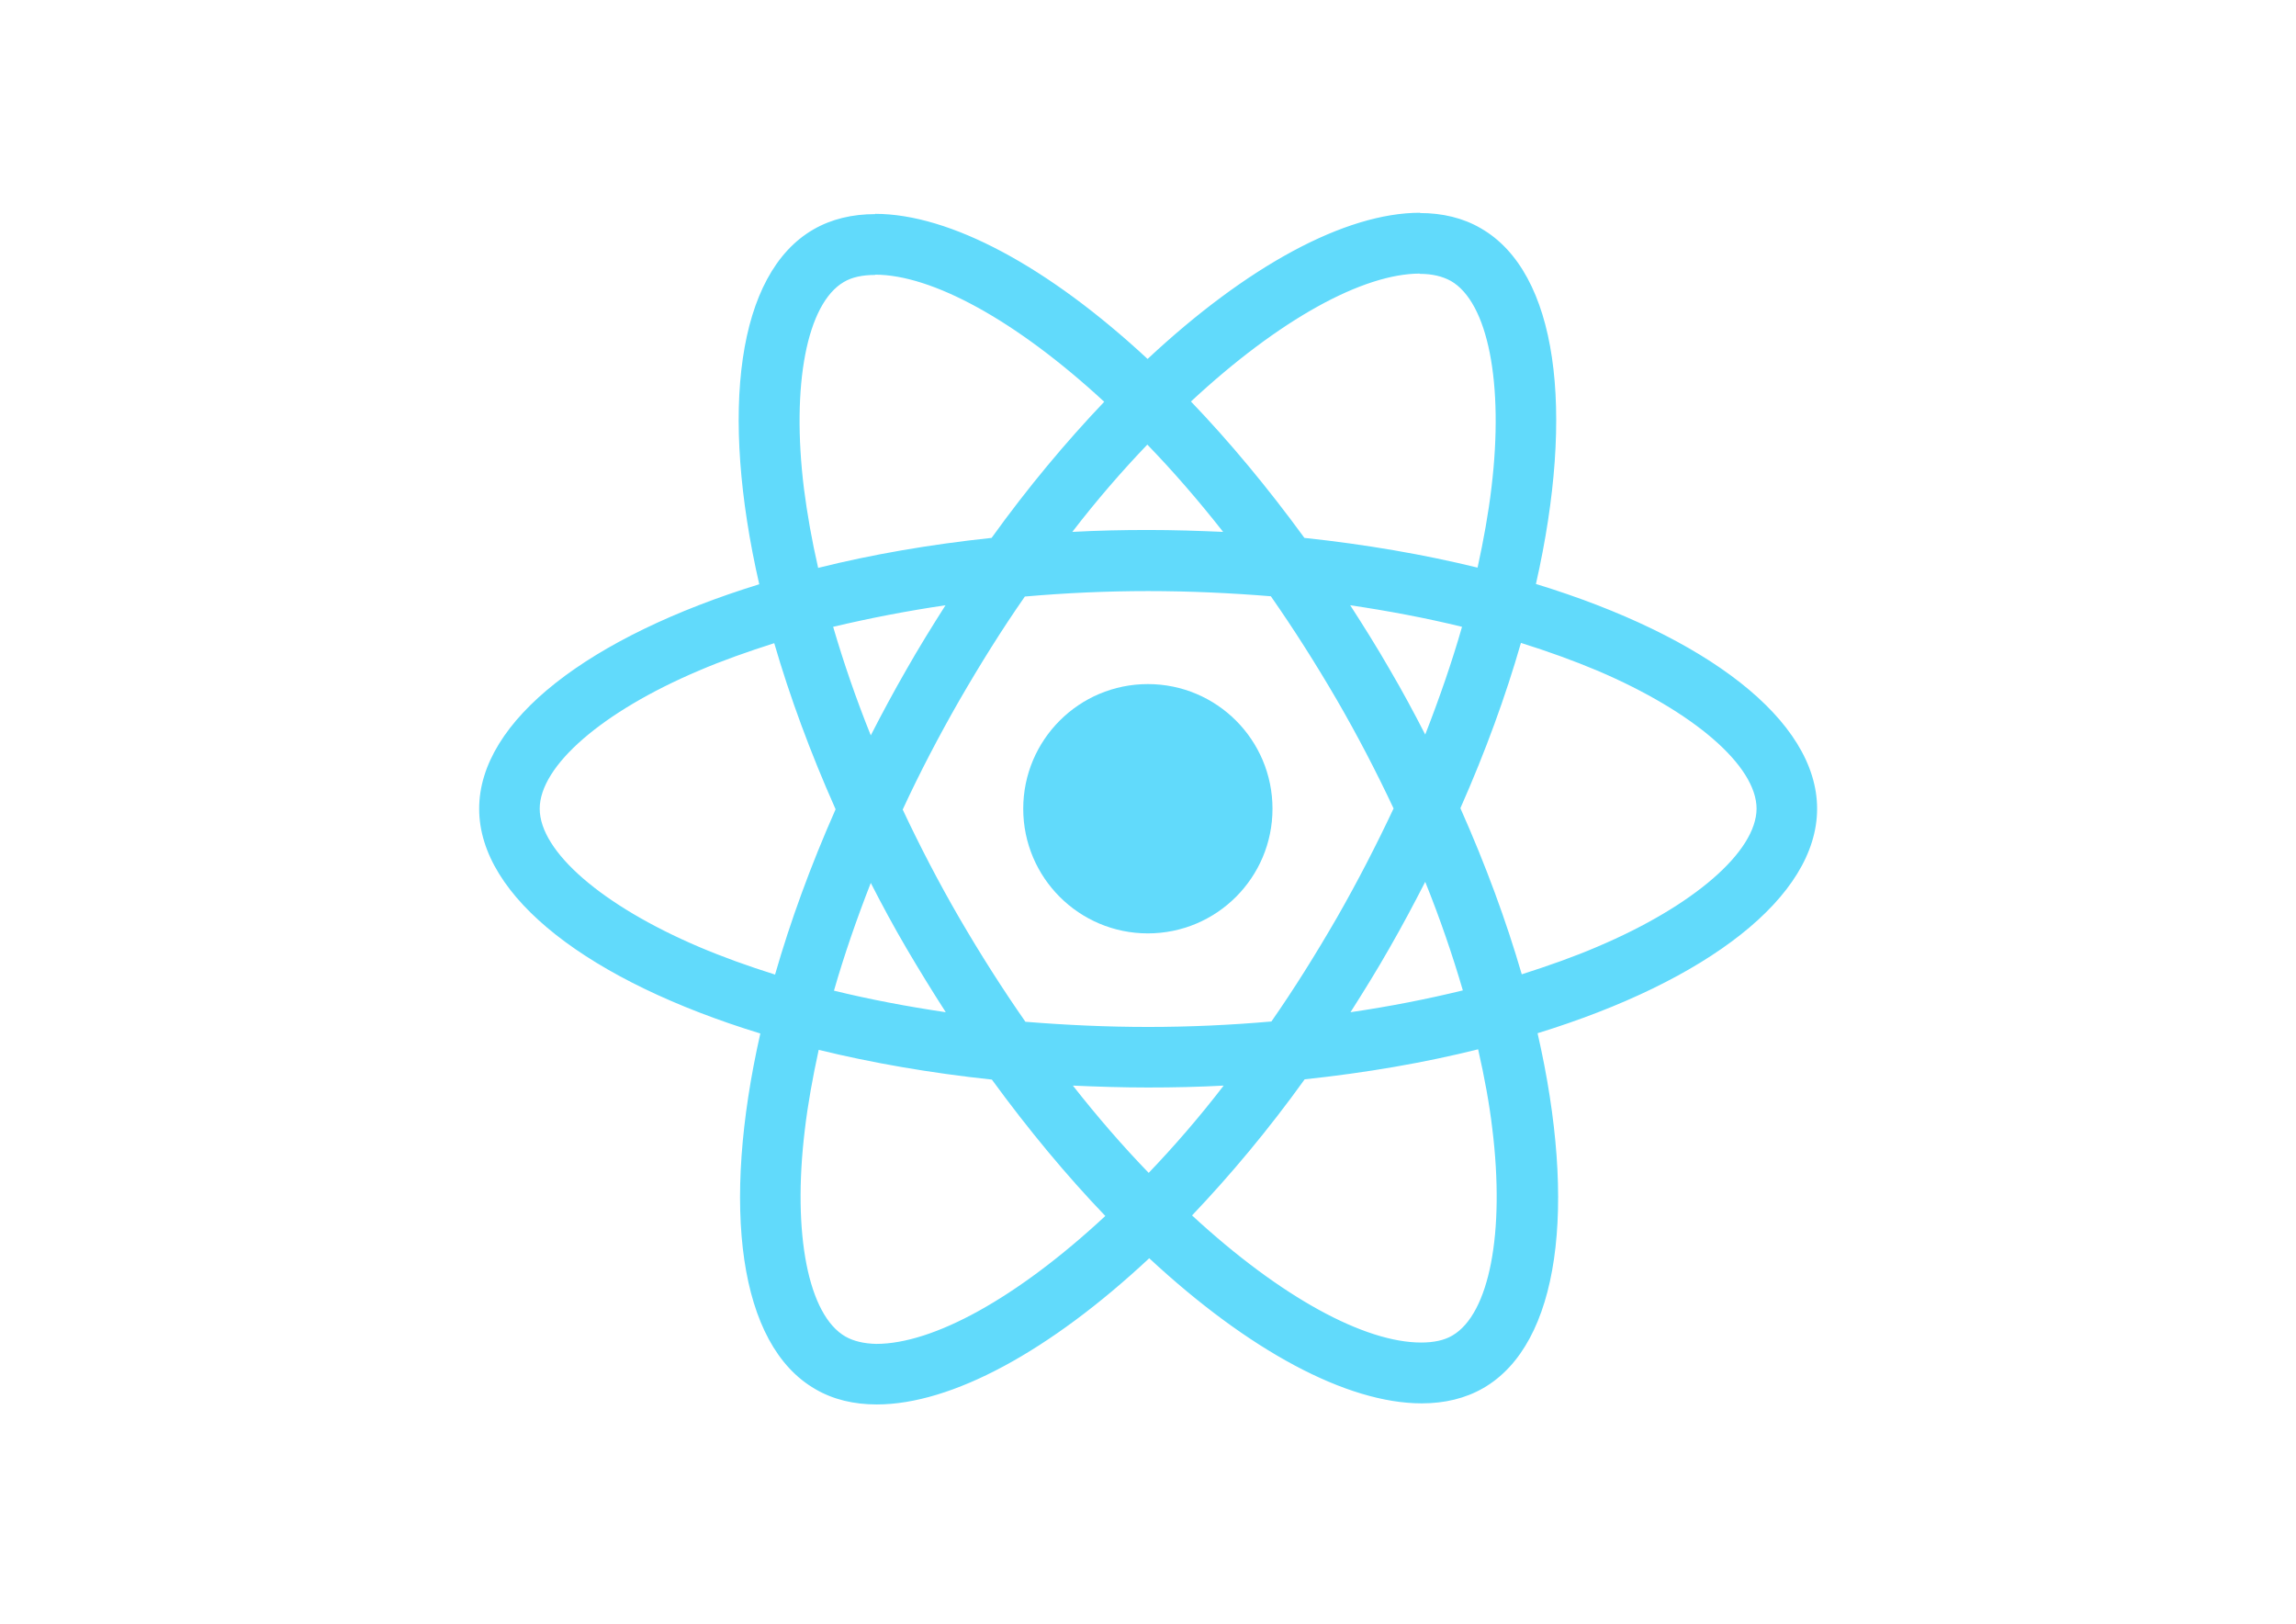
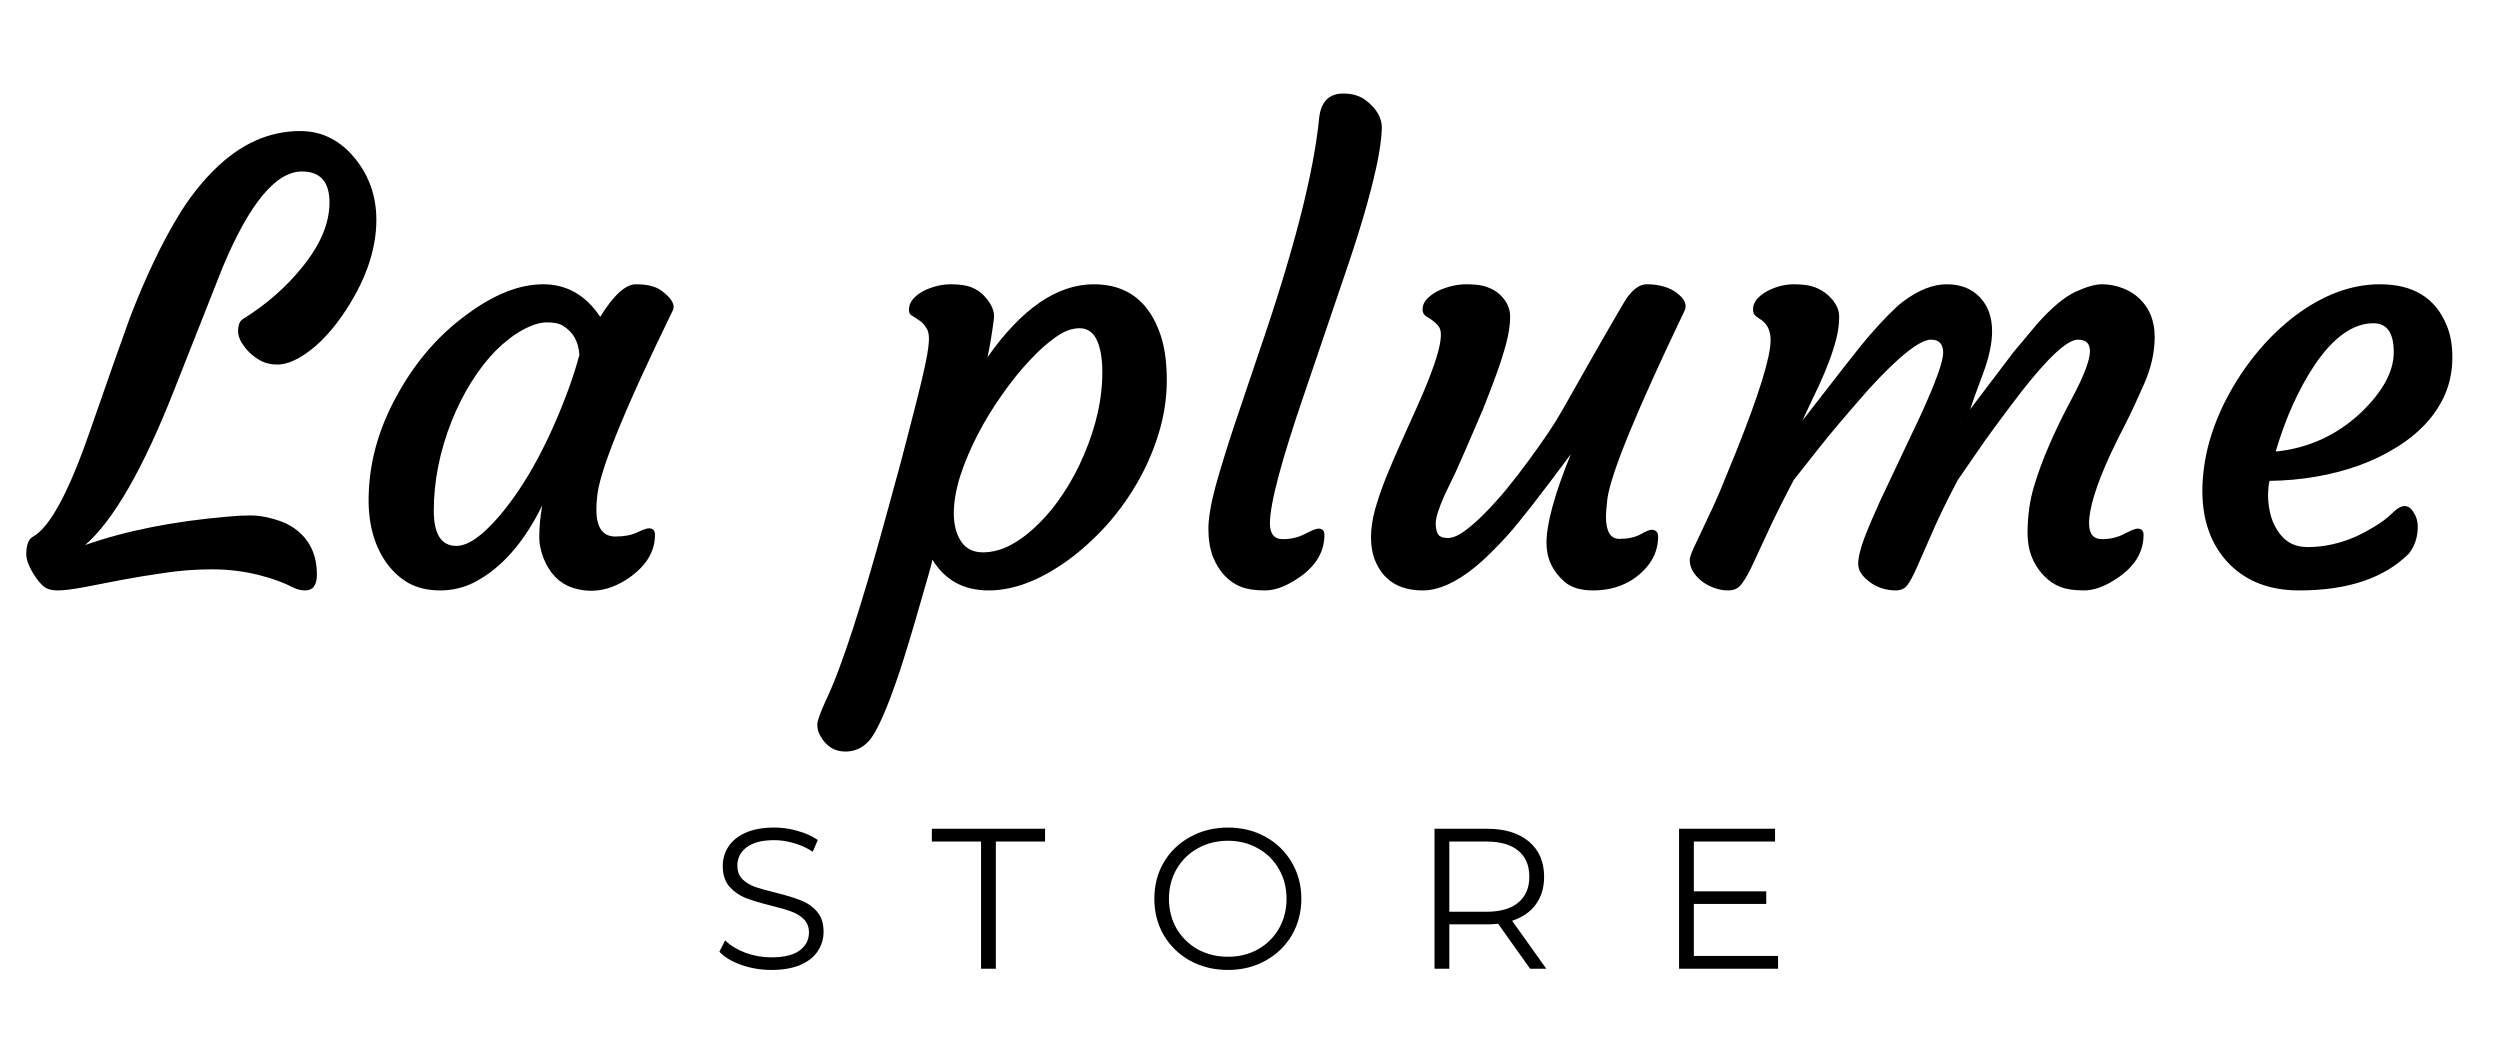
- <svg xmlns="http://www.w3.org/2000/svg" viewBox="0 0 841.9 595.3">
-   <g fill="#61DAFB">
-     <path d="M666.3 296.5c0-32.5-40.7-63.3-103.1-82.4 14.4-63.6 8-114.2-20.2-130.4-6.5-3.8-14.1-5.6-22.4-5.6v22.3c4.6 0 8.3.9 11.4 2.6 13.6 7.8 19.5 37.5 14.9 75.7-1.1 9.4-2.9 19.3-5.1 29.4-19.6-4.8-41-8.5-63.5-10.9-13.5-18.5-27.5-35.3-41.6-50 32.6-30.3 63.2-46.9 84-46.9V78c-27.5 0-63.5 19.6-99.9 53.6-36.4-33.8-72.4-53.2-99.9-53.2v22.3c20.7 0 51.4 16.5 84 46.6-14 14.7-28 31.4-41.3 49.9-22.6 2.4-44 6.1-63.6 11-2.3-10-4-19.7-5.2-29-4.7-38.2 1.1-67.9 14.6-75.8 3-1.8 6.9-2.6 11.5-2.6V78.5c-8.4 0-16 1.8-22.6 5.6-28.1 16.2-34.4 66.7-19.9 130.1-62.2 19.2-102.7 49.9-102.7 82.3 0 32.5 40.7 63.3 103.1 82.4-14.4 63.6-8 114.2 20.2 130.4 6.5 3.8 14.1 5.6 22.5 5.6 27.5 0 63.5-19.6 99.9-53.6 36.4 33.8 72.4 53.2 99.9 53.2 8.4 0 16-1.8 22.6-5.6 28.1-16.2 34.4-66.7 19.9-130.1 62-19.1 102.5-49.9 102.5-82.3zm-130.2-66.7c-3.7 12.9-8.3 26.2-13.5 39.5-4.1-8-8.4-16-13.1-24-4.6-8-9.5-15.8-14.4-23.4 14.2 2.1 27.9 4.7 41 7.9zm-45.8 106.5c-7.8 13.5-15.8 26.3-24.1 38.2-14.9 1.3-30 2-45.2 2-15.1 0-30.2-.7-45-1.9-8.3-11.9-16.4-24.6-24.2-38-7.6-13.1-14.5-26.4-20.8-39.8 6.2-13.4 13.2-26.8 20.7-39.9 7.8-13.5 15.8-26.3 24.1-38.2 14.9-1.3 30-2 45.2-2 15.1 0 30.2.7 45 1.9 8.3 11.9 16.4 24.6 24.2 38 7.6 13.1 14.5 26.4 20.8 39.8-6.3 13.4-13.2 26.8-20.7 39.9zm32.3-13c5.4 13.4 10 26.8 13.8 39.8-13.1 3.2-26.9 5.9-41.2 8 4.9-7.7 9.8-15.6 14.4-23.7 4.6-8 8.9-16.1 13-24.1zM421.2 430c-9.3-9.6-18.6-20.3-27.8-32 9 .4 18.2.7 27.5.7 9.4 0 18.7-.2 27.8-.7-9 11.7-18.3 22.4-27.5 32zm-74.4-58.9c-14.2-2.1-27.9-4.7-41-7.9 3.7-12.9 8.3-26.2 13.5-39.5 4.1 8 8.4 16 13.1 24 4.7 8 9.5 15.8 14.4 23.4zM420.7 163c9.3 9.6 18.6 20.3 27.8 32-9-.4-18.2-.7-27.5-.7-9.4 0-18.7.2-27.8.7 9-11.7 18.3-22.4 27.5-32zm-74 58.9c-4.9 7.7-9.8 15.6-14.4 23.7-4.6 8-8.9 16-13 24-5.4-13.4-10-26.8-13.8-39.8 13.1-3.1 26.9-5.8 41.2-7.9zm-90.5 125.2c-35.4-15.1-58.3-34.9-58.3-50.6 0-15.7 22.9-35.6 58.3-50.6 8.6-3.7 18-7 27.7-10.1 5.7 19.6 13.2 40 22.5 60.9-9.2 20.8-16.6 41.1-22.2 60.6-9.9-3.1-19.3-6.5-28-10.2zM310 490c-13.6-7.8-19.5-37.5-14.9-75.7 1.1-9.4 2.9-19.3 5.1-29.4 19.6 4.8 41 8.5 63.5 10.9 13.5 18.5 27.5 35.3 41.6 50-32.6 30.3-63.2 46.9-84 46.9-4.5-.1-8.3-1-11.3-2.7zm237.2-76.2c4.7 38.2-1.1 67.9-14.6 75.8-3 1.8-6.9 2.6-11.5 2.6-20.7 0-51.4-16.5-84-46.6 14-14.7 28-31.4 41.3-49.9 22.6-2.4 44-6.1 63.6-11 2.3 10.1 4.1 19.8 5.2 29.1zm38.5-66.7c-8.6 3.7-18 7-27.7 10.1-5.7-19.6-13.2-40-22.5-60.9 9.2-20.8 16.6-41.1 22.2-60.6 9.9 3.1 19.3 6.5 28.1 10.2 35.4 15.1 58.3 34.9 58.3 50.6-.1 15.7-23 35.6-58.4 50.6zM320.8 78.4z" />
-     <circle cx="420.9" cy="296.5" r="45.7" />
-     <path d="M520.5 78.1z" />
-   </g>
+ <svg xmlns="http://www.w3.org/2000/svg" width="400" height="168" viewBox="0 0 400 168" fill="none">
+   <path d="M48.312 27.438C44.125 27.438 39.891 32.562 35.609 42.812L27.828 62.5C22.891 75.031 18.156 83.266 13.625 87.203C20.125 84.922 27.734 83.406 36.453 82.656C37.703 82.531 38.922 82.469 40.109 82.469C41.297 82.469 42.562 82.672 43.906 83.078C45.281 83.453 46.469 84.031 47.469 84.812C49.625 86.5 50.703 88.875 50.703 91.938C50.703 93.625 50.078 94.469 48.828 94.469C48.141 94.469 47.469 94.297 46.812 93.953C46.156 93.609 45.406 93.281 44.562 92.969C43.75 92.656 42.797 92.359 41.703 92.078C39.203 91.422 36.625 91.094 33.969 91.094C31.344 91.094 28.812 91.281 26.375 91.656C23.938 92 21.641 92.375 19.484 92.781L13.438 93.953C11.594 94.297 10.188 94.469 9.219 94.469C8.281 94.469 7.547 94.266 7.016 93.859C6.516 93.422 6.047 92.875 5.609 92.219C4.672 90.781 4.203 89.609 4.203 88.703C4.203 87.234 4.547 86.297 5.234 85.891C7.922 84.453 10.953 78.875 14.328 69.156C17.453 60.156 19.578 54.125 20.703 51.062C21.859 48 23.125 45.016 24.5 42.109C25.875 39.172 27.359 36.422 28.953 33.859C30.578 31.297 32.359 29.062 34.297 27.156C38.453 23.031 43.031 20.969 48.031 20.969C51.562 20.969 54.531 22.484 56.938 25.516C59.125 28.297 60.219 31.516 60.219 35.172C60.219 40.141 58.375 45.281 54.688 50.594C52.531 53.688 50.203 55.938 47.703 57.344C46.484 58 45.375 58.328 44.375 58.328C43.406 58.328 42.547 58.141 41.797 57.766C41.047 57.359 40.391 56.875 39.828 56.312C38.672 55.094 38.094 54 38.094 53.031C38.094 52.031 38.344 51.375 38.844 51.062C42.625 48.719 45.828 45.906 48.453 42.625C51.297 39.094 52.719 35.688 52.719 32.406C52.719 29.094 51.25 27.438 48.312 27.438ZM95.422 81.531C95.422 84.406 96.438 85.844 98.469 85.844C99.875 85.844 101.031 85.625 101.938 85.188C102.875 84.75 103.5 84.531 103.812 84.531C104.469 84.531 104.797 84.875 104.797 85.562C104.797 88.25 103.391 90.562 100.578 92.5C97.609 94.531 94.578 95.031 91.484 94C89.453 93.281 87.953 91.734 86.984 89.359C86.516 88.141 86.281 87.031 86.281 86.031C86.281 84.406 86.438 82.688 86.75 80.875C83.844 86.812 80.234 90.906 75.922 93.156C74.203 94.031 72.375 94.469 70.438 94.469C68.5 94.469 66.812 94.078 65.375 93.297C63.969 92.484 62.766 91.375 61.766 89.969C59.734 87.031 58.812 83.344 59 78.906C59.188 73.344 60.828 67.891 63.922 62.547C66.766 57.547 70.359 53.469 74.703 50.312C79.047 47.094 83.109 45.484 86.891 45.484C90.672 45.484 93.719 47.219 96.031 50.688C98.188 47.219 100.094 45.484 101.75 45.484C103.531 45.484 104.875 45.812 105.781 46.469C107.5 47.719 108.109 48.812 107.609 49.75C99.766 65.812 95.734 75.812 95.516 79.75C95.453 80.312 95.422 80.906 95.422 81.531ZM69.406 81.719C69.406 85.469 70.609 87.344 73.016 87.344C74.859 87.344 77.125 85.781 79.812 82.656C83.75 78.062 87.234 71.875 90.266 64.094C91.234 61.656 92.047 59.219 92.703 56.781C92.578 54.656 91.688 53.094 90.031 52.094C89.469 51.75 88.625 51.578 87.5 51.578C86.406 51.578 85.109 51.984 83.609 52.797C82.141 53.609 80.703 54.719 79.297 56.125C77.922 57.531 76.625 59.203 75.406 61.141C74.219 63.047 73.172 65.125 72.266 67.375C70.359 72.188 69.406 76.969 69.406 81.719ZM149.188 89.547C149.125 90.016 148.438 92.484 147.125 96.953C145.844 101.422 144.766 104.969 143.891 107.594C141.922 113.469 140.297 117.125 139.016 118.562C137.984 119.688 136.734 120.25 135.266 120.25C133.484 120.25 132.125 119.375 131.188 117.625C130.906 117.125 130.766 116.562 130.766 115.938C130.766 115.344 131.234 114.031 132.172 112C134.641 106.844 137.938 96.688 142.062 81.531C143.719 75.531 144.812 71.453 145.344 69.297L146.844 63.438C147.812 59.562 148.375 56.938 148.531 55.562C148.719 54.156 148.641 53.172 148.297 52.609C147.953 52.016 147.562 51.578 147.125 51.297C146.688 50.984 146.281 50.719 145.906 50.5C145.531 50.281 145.375 49.891 145.438 49.328C145.5 48.734 145.75 48.203 146.188 47.734C146.656 47.234 147.234 46.812 147.922 46.469C149.328 45.812 150.734 45.484 152.141 45.484C153.578 45.484 154.703 45.656 155.516 46C156.328 46.344 157 46.812 157.531 47.406C158.656 48.625 159.156 49.812 159.031 50.969C158.719 53.375 158.375 55.438 158 57.156C163.469 49.375 169.141 45.484 175.016 45.484C180.359 45.484 183.938 48.25 185.75 53.781C186.375 55.719 186.688 58.078 186.688 60.859C186.688 63.641 186.266 66.438 185.422 69.25C184.578 72.031 183.438 74.672 182 77.172C180.562 79.672 178.891 81.984 176.984 84.109C175.078 86.203 173.062 88.031 170.938 89.594C166.438 92.844 162.188 94.469 158.188 94.469C154.188 94.469 151.188 92.828 149.188 89.547ZM156.406 69.578C155.281 71.766 154.359 73.953 153.641 76.141C152.953 78.328 152.609 80.328 152.609 82.141C152.609 83.953 153 85.453 153.781 86.641C154.562 87.797 155.719 88.375 157.25 88.375C158.781 88.375 160.297 87.969 161.797 87.156C163.328 86.312 164.797 85.188 166.203 83.781C167.641 82.375 168.969 80.734 170.188 78.859C171.438 76.953 172.516 74.938 173.422 72.812C175.391 68.188 176.375 63.797 176.375 59.641C176.375 57.391 176.078 55.641 175.484 54.391C174.891 53.141 173.969 52.516 172.719 52.516C171.5 52.516 170.219 53 168.875 53.969C167.531 54.906 166.125 56.172 164.656 57.766C163.188 59.328 161.734 61.141 160.297 63.203C158.859 65.234 157.562 67.359 156.406 69.578ZM195.969 92.125C195.188 91.312 194.547 90.281 194.047 89.031C193.578 87.75 193.344 86.281 193.344 84.625C193.344 82.938 193.719 80.688 194.469 77.875C195.25 75.062 196.234 71.859 197.422 68.266L201.359 56.594C206.953 40.344 210.188 27.781 211.062 18.906C211.344 16.281 212.625 14.969 214.906 14.969C216.344 14.969 217.531 15.312 218.469 16C220.281 17.375 221.156 18.906 221.094 20.594C221.031 22.281 220.734 24.344 220.203 26.781C219.672 29.188 218.984 31.828 218.141 34.703C217.297 37.547 216.328 40.562 215.234 43.75L208.766 62.781C205.047 73.594 203.188 80.578 203.188 83.734C203.188 85.422 203.875 86.266 205.25 86.266C206.562 86.266 207.75 85.984 208.812 85.422C209.906 84.859 210.609 84.578 210.922 84.578C211.578 84.578 211.906 84.906 211.906 85.562C211.906 88.344 210.484 90.672 207.641 92.547C205.734 93.828 203.984 94.469 202.391 94.469C200.828 94.469 199.562 94.281 198.594 93.906C197.625 93.531 196.75 92.938 195.969 92.125ZM264.219 84.766C264.938 84.766 265.297 85.125 265.297 85.844C265.297 88.562 263.953 90.844 261.266 92.688C259.453 93.875 257.328 94.469 254.891 94.469C252.891 94.469 251.359 94 250.297 93.062C248.391 91.375 247.438 89.312 247.438 86.875C247.438 83.781 248.734 79.047 251.328 72.672C246.516 79.172 243.141 83.5 241.203 85.656C239.266 87.781 237.578 89.438 236.141 90.625C233.016 93.188 230.188 94.469 227.656 94.469C223.781 94.469 221.203 92.797 219.922 89.453C219.547 88.422 219.359 87.25 219.359 85.938C219.359 84.594 219.578 83.109 220.016 81.484C220.484 79.828 221.078 78.109 221.797 76.328C222.516 74.547 223.297 72.719 224.141 70.844L226.672 65.219C229.922 58 231.125 53.719 230.281 52.375C229.906 51.781 229.203 51.188 228.172 50.594C227.797 50.375 227.609 50 227.609 49.469C227.609 48.906 227.828 48.375 228.266 47.875C228.734 47.375 229.328 46.938 230.047 46.562C231.578 45.844 233.109 45.484 234.641 45.484C236.172 45.484 237.328 45.656 238.109 46C238.922 46.312 239.578 46.719 240.078 47.219C241.109 48.25 241.625 49.391 241.625 50.641C241.625 51.891 241.422 53.297 241.016 54.859C240.609 56.391 240.078 58.062 239.422 59.875C238.766 61.688 238.047 63.562 237.266 65.5C235.109 70.562 233.656 73.906 232.906 75.531L231.172 79.141C230.203 81.297 229.719 82.812 229.719 83.688C229.719 84.562 229.859 85.188 230.141 85.562C230.422 85.906 230.922 86.078 231.641 86.078C232.391 86.078 233.25 85.734 234.219 85.047C235.188 84.359 236.25 83.438 237.406 82.281C238.562 81.125 239.766 79.797 241.016 78.297C242.266 76.766 243.484 75.188 244.672 73.562C247.016 70.375 248.734 67.812 249.828 65.875C256.453 54.156 259.984 48.031 260.422 47.5C261.422 46.156 262.438 45.484 263.469 45.484C264.531 45.484 265.453 45.609 266.234 45.859C267.016 46.078 267.688 46.406 268.25 46.844C269.562 47.812 269.984 48.781 269.516 49.75C261.891 65.656 257.781 75.656 257.188 79.75C257.031 81.156 256.953 82.125 256.953 82.656C256.953 85.031 257.672 86.219 259.109 86.219C260.453 86.219 261.562 85.984 262.438 85.516C263.312 85.016 263.906 84.766 264.219 84.766ZM308.984 54.344C307.172 54.344 303.859 56.969 299.047 62.219C295.453 66.312 292.844 69.391 291.219 71.453L287 76.797C285.188 80.234 283.766 83.094 282.734 85.375L280.203 90.812C279.547 92.156 278.969 93.109 278.469 93.672C278 94.203 277.344 94.469 276.5 94.469C275.688 94.469 274.891 94.312 274.109 94C273.359 93.719 272.703 93.344 272.141 92.875C270.953 91.875 270.359 90.781 270.359 89.594C270.359 89.125 270.703 88.203 271.391 86.828L273.172 83.031C273.734 81.906 274.391 80.469 275.141 78.719L277.766 72.297C281.453 63.078 283.297 57.125 283.297 54.438C283.297 53 282.828 51.938 281.891 51.25L280.953 50.594C280.641 50.375 280.484 50 280.484 49.469C280.484 48.906 280.688 48.375 281.094 47.875C281.531 47.375 282.094 46.938 282.781 46.562C284.188 45.844 285.594 45.484 287 45.484C288.438 45.484 289.562 45.641 290.375 45.953C291.188 46.266 291.891 46.688 292.484 47.219C293.672 48.312 294.266 49.453 294.266 50.641C294.266 51.828 294.109 53.031 293.797 54.25C293.484 55.438 293.094 56.656 292.625 57.906C292.156 59.125 291.656 60.312 291.125 61.469C289.875 64.156 289.094 65.812 288.781 66.438C288.5 67.031 288.422 67.25 288.547 67.094C294.266 59.688 297.703 55.312 298.859 53.969C301.266 51.188 303.141 49.281 304.484 48.25C306.953 46.406 309.281 45.484 311.469 45.484C313.688 45.484 315.453 46.172 316.766 47.547C318.078 48.922 318.734 50.734 318.734 52.984C318.734 54.953 318.234 57.266 317.234 59.922C316.234 62.578 315.562 64.438 315.219 65.5L322.109 56.406L325.953 51.812C328.266 49.219 330.297 47.516 332.047 46.703C333.797 45.891 335.219 45.484 336.312 45.484C337.438 45.484 338.531 45.688 339.594 46.094C340.688 46.5 341.609 47.078 342.359 47.828C343.953 49.359 344.75 51.391 344.75 53.922C344.75 56.359 344.188 58.859 343.062 61.422C341.938 63.984 340.953 66.094 340.109 67.75C339.266 69.375 338.453 71.016 337.672 72.672C335.391 77.641 334.25 81.328 334.25 83.734C334.25 85.422 334.938 86.266 336.312 86.266C337.625 86.266 338.812 85.984 339.875 85.422C340.969 84.859 341.672 84.578 341.984 84.578C342.641 84.578 342.969 84.906 342.969 85.562C342.969 88.344 341.547 90.672 338.703 92.547C336.797 93.828 335.047 94.469 333.453 94.469C331.891 94.469 330.625 94.281 329.656 93.906C328.688 93.531 327.812 92.938 327.031 92.125C325.281 90.312 324.406 88.047 324.406 85.328C324.406 82.609 324.75 80.109 325.438 77.828C326.125 75.547 326.938 73.344 327.875 71.219C328.812 69.062 329.75 67.094 330.688 65.312C331.656 63.5 332.391 62.062 332.891 61C333.891 58.812 334.391 57.203 334.391 56.172C334.391 54.953 333.75 54.344 332.469 54.344C330.781 54.344 327.75 57.141 323.375 62.734C320.062 67.078 317.766 70.203 316.484 72.109L313.25 76.797C311.438 80.234 310.047 83.094 309.078 85.375L306.688 90.812C306.094 92.156 305.578 93.109 305.141 93.672C304.703 94.203 304.094 94.469 303.312 94.469C302.531 94.469 301.766 94.344 301.016 94.094C300.297 93.844 299.672 93.516 299.141 93.109C297.922 92.203 297.312 91.25 297.312 90.25C297.312 89.219 297.641 87.828 298.297 86.078C298.984 84.297 299.828 82.312 300.828 80.125L307.391 66.25C309.734 61.094 310.906 57.828 310.906 56.453C310.906 55.047 310.266 54.344 308.984 54.344ZM313.625 67.562C313.656 67.562 313.672 67.547 313.672 67.516L313.719 67.422C313.656 67.484 313.625 67.531 313.625 67.562ZM352.391 77.594C352.516 74.875 352.969 72.281 353.75 69.812C354.531 67.312 355.578 64.906 356.891 62.594C358.203 60.25 359.734 58.047 361.484 55.984C363.266 53.891 365.188 52.062 367.25 50.5C371.719 47.156 376.234 45.484 380.797 45.484C386.141 45.484 389.703 47.688 391.484 52.094C392.109 53.594 392.406 55.375 392.375 57.438C392.344 59.469 391.953 61.359 391.203 63.109C390.453 64.828 389.406 66.406 388.062 67.844C386.75 69.25 385.172 70.516 383.328 71.641C381.516 72.766 379.531 73.719 377.375 74.5C372.938 76.062 368.188 76.875 363.125 76.938C363 77.375 362.922 78.031 362.891 78.906C362.859 79.781 362.953 80.766 363.172 81.859C363.391 82.922 363.766 83.875 364.297 84.719C365.422 86.594 367.047 87.531 369.172 87.531C372.797 87.531 376.328 86.469 379.766 84.344C380.984 83.625 381.969 82.891 382.719 82.141C383.5 81.359 384.172 80.969 384.734 80.969C385.297 80.969 385.781 81.312 386.188 82C386.625 82.656 386.844 83.406 386.844 84.25C386.844 85.906 386.375 87.344 385.438 88.562C381.5 92.5 375.641 94.469 367.859 94.469C363.266 94.469 359.578 93.094 356.797 90.344C353.672 87.219 352.203 82.969 352.391 77.594ZM379.766 51.719C376.484 51.719 373.328 53.969 370.297 58.469C367.734 62.344 365.672 66.938 364.109 72.25C369.328 71.719 373.859 69.656 377.703 66.062C381.234 62.688 383 59.453 383 56.359C383 53.266 381.922 51.719 379.766 51.719Z" fill="black" />
+   <path d="M123.418 155.192C121.754 155.192 120.154 154.925 118.618 154.392C117.103 153.859 115.93 153.155 115.098 152.28L116.026 150.456C116.836 151.267 117.914 151.928 119.258 152.44C120.602 152.931 121.988 153.176 123.418 153.176C125.423 153.176 126.927 152.813 127.93 152.088C128.932 151.341 129.434 150.381 129.434 149.208C129.434 148.312 129.156 147.597 128.602 147.064C128.068 146.531 127.407 146.125 126.618 145.848C125.828 145.549 124.73 145.229 123.322 144.888C121.636 144.461 120.292 144.056 119.29 143.672C118.287 143.267 117.423 142.659 116.698 141.848C115.994 141.037 115.642 139.939 115.642 138.552C115.642 137.421 115.94 136.397 116.538 135.48C117.135 134.541 118.052 133.795 119.29 133.24C120.527 132.685 122.063 132.408 123.898 132.408C125.178 132.408 126.426 132.589 127.642 132.952C128.879 133.293 129.946 133.773 130.842 134.392L130.042 136.28C129.103 135.661 128.1 135.203 127.034 134.904C125.967 134.584 124.922 134.424 123.898 134.424C121.935 134.424 120.452 134.808 119.45 135.576C118.468 136.323 117.978 137.293 117.978 138.488C117.978 139.384 118.244 140.109 118.778 140.664C119.332 141.197 120.015 141.613 120.826 141.912C121.658 142.189 122.767 142.499 124.154 142.84C125.796 143.245 127.119 143.651 128.122 144.056C129.146 144.44 130.01 145.037 130.714 145.848C131.418 146.637 131.77 147.715 131.77 149.08C131.77 150.211 131.46 151.245 130.842 152.184C130.244 153.101 129.316 153.837 128.058 154.392C126.799 154.925 125.252 155.192 123.418 155.192ZM156.969 134.648H149.097V132.6H167.209V134.648H159.337V155H156.969V134.648ZM196.471 155.192C194.253 155.192 192.237 154.701 190.423 153.72C188.631 152.717 187.223 151.352 186.199 149.624C185.197 147.896 184.695 145.955 184.695 143.8C184.695 141.645 185.197 139.704 186.199 137.976C187.223 136.248 188.631 134.893 190.423 133.912C192.237 132.909 194.253 132.408 196.471 132.408C198.69 132.408 200.685 132.899 202.455 133.88C204.247 134.861 205.655 136.227 206.679 137.976C207.703 139.704 208.215 141.645 208.215 143.8C208.215 145.955 207.703 147.907 206.679 149.656C205.655 151.384 204.247 152.739 202.455 153.72C200.685 154.701 198.69 155.192 196.471 155.192ZM196.471 153.08C198.242 153.08 199.842 152.685 201.271 151.896C202.701 151.085 203.821 149.976 204.631 148.568C205.442 147.139 205.847 145.549 205.847 143.8C205.847 142.051 205.442 140.472 204.631 139.064C203.821 137.635 202.701 136.525 201.271 135.736C199.842 134.925 198.242 134.52 196.471 134.52C194.701 134.52 193.09 134.925 191.639 135.736C190.21 136.525 189.079 137.635 188.247 139.064C187.437 140.472 187.031 142.051 187.031 143.8C187.031 145.549 187.437 147.139 188.247 148.568C189.079 149.976 190.21 151.085 191.639 151.896C193.09 152.685 194.701 153.08 196.471 153.08ZM244.819 155L239.699 147.8C239.123 147.864 238.526 147.896 237.907 147.896H231.891V155H229.523V132.6H237.907C240.766 132.6 243.006 133.283 244.627 134.648C246.248 136.013 247.059 137.891 247.059 140.28C247.059 142.029 246.611 143.512 245.715 144.728C244.84 145.923 243.582 146.787 241.939 147.32L247.411 155H244.819ZM237.843 145.88C240.062 145.88 241.758 145.389 242.931 144.408C244.104 143.427 244.691 142.051 244.691 140.28C244.691 138.467 244.104 137.08 242.931 136.12C241.758 135.139 240.062 134.648 237.843 134.648H231.891V145.88H237.843ZM284.488 152.952V155H268.648V132.6H284.008V134.648H271.016V142.616H282.6V144.632H271.016V152.952H284.488Z" fill="black" />
</svg>
